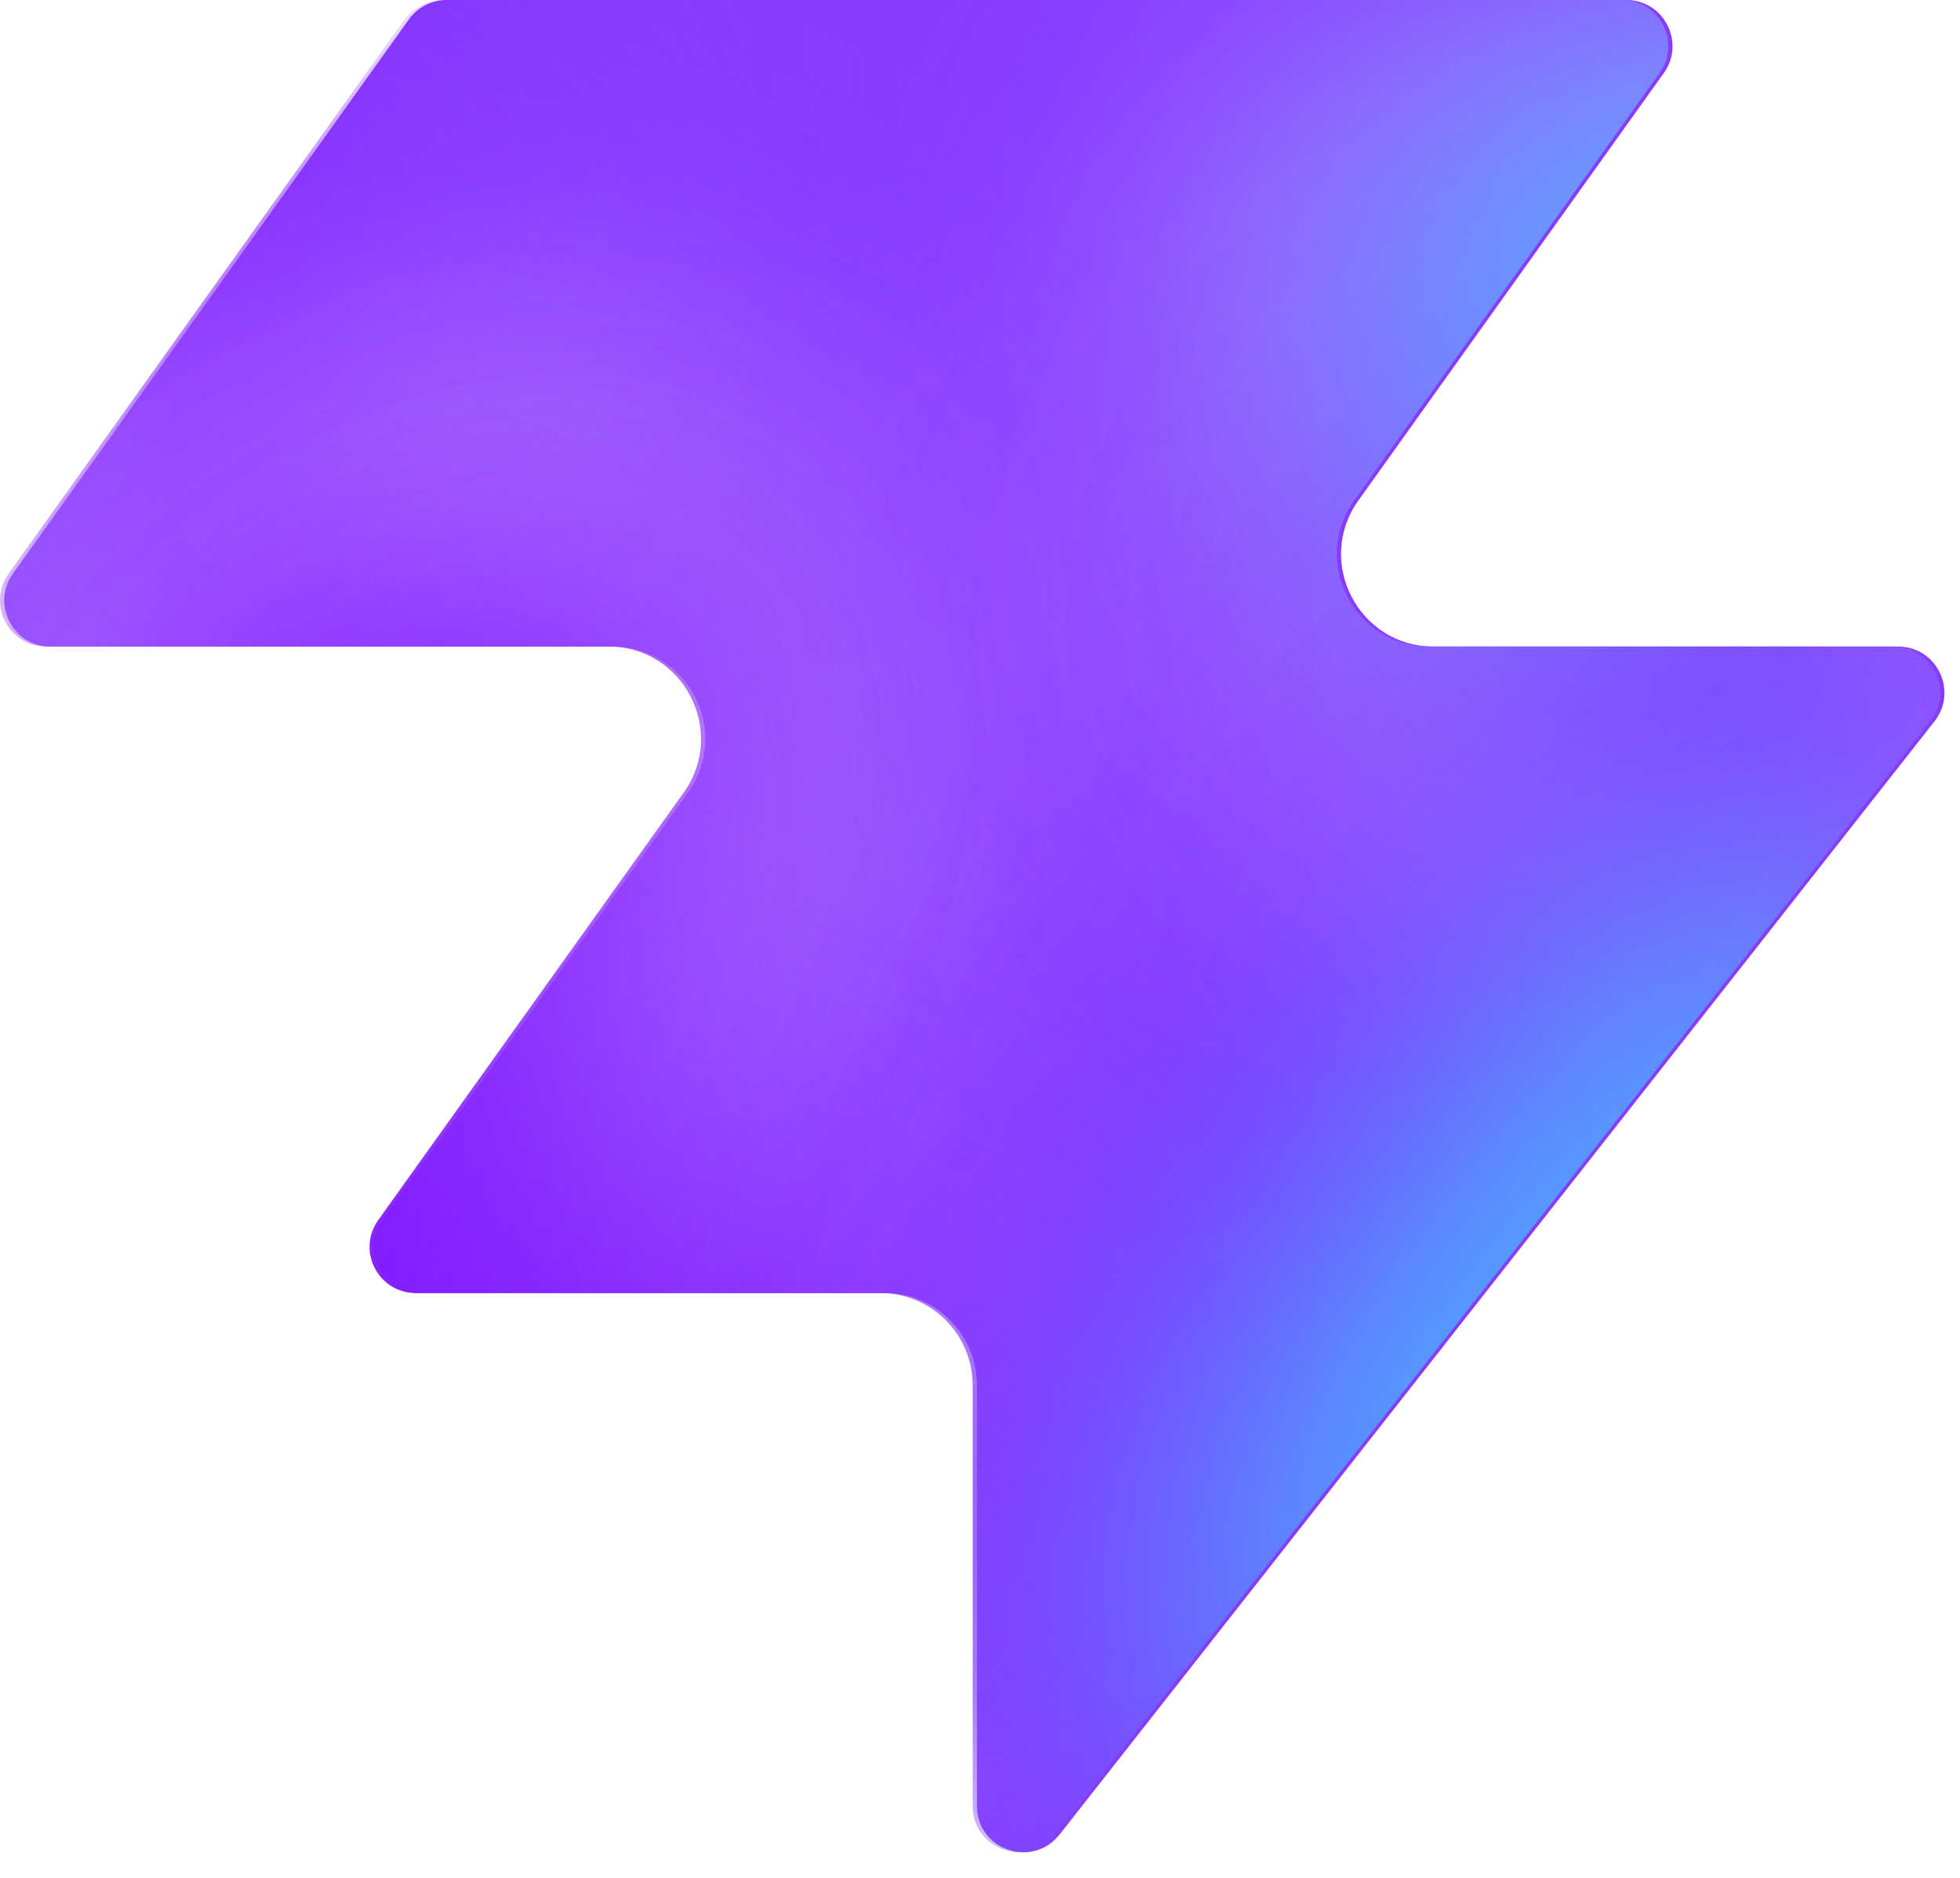
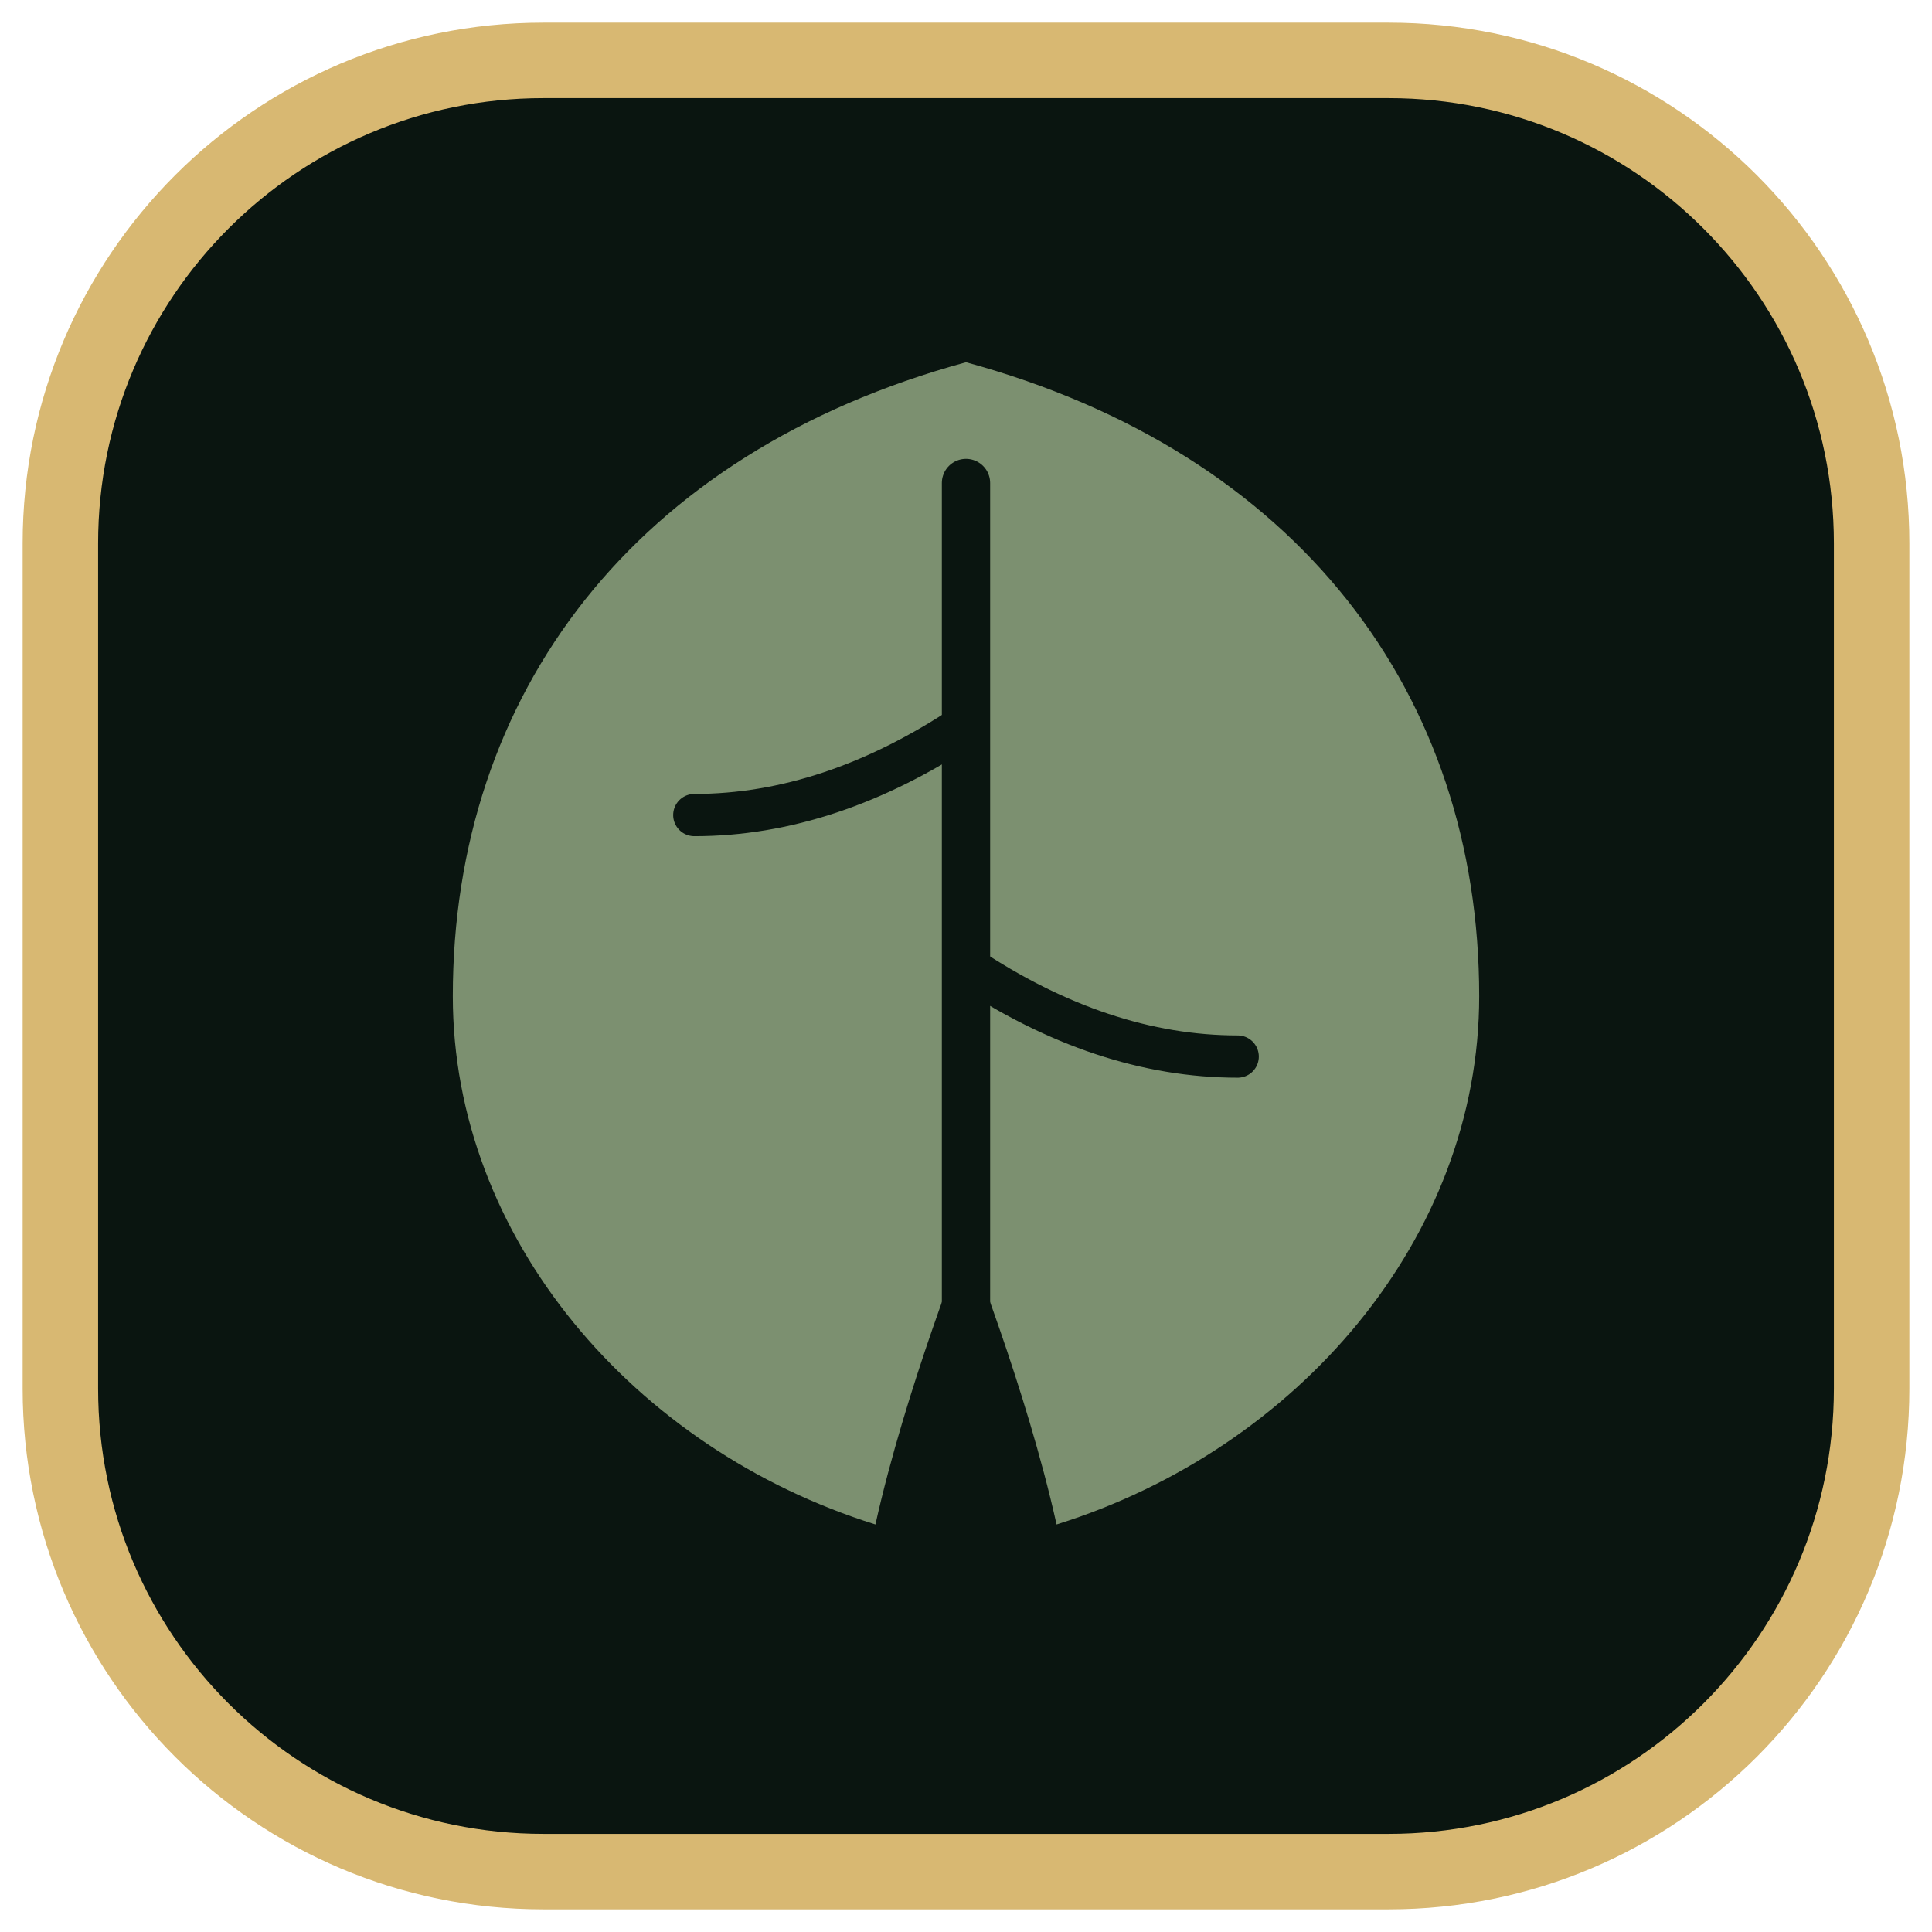
- <svg xmlns="http://www.w3.org/2000/svg" width="48" height="46" fill="none" viewBox="0 0 48 46">
-   <path fill="#863bff" d="M25.946 44.938c-.664.845-2.021.375-2.021-.698V33.937a2.26 2.26 0 0 0-2.262-2.262H10.287c-.92 0-1.456-1.04-.92-1.788l7.48-10.471c1.07-1.497 0-3.578-1.842-3.578H1.237c-.92 0-1.456-1.04-.92-1.788L10.013.474c.214-.297.556-.474.92-.474h28.894c.92 0 1.456 1.04.92 1.788l-7.48 10.471c-1.07 1.498 0 3.579 1.842 3.579h11.377c.943 0 1.473 1.088.89 1.83L25.947 44.94z" style="fill:#863bff;fill:color(display-p3 .525 .23 1);fill-opacity:1" />
-   <mask id="a" width="48" height="46" x="0" y="0" maskUnits="userSpaceOnUse" style="mask-type:alpha">
-     <path fill="#000" d="M25.842 44.938c-.664.844-2.021.375-2.021-.698V33.937a2.26 2.26 0 0 0-2.262-2.262H10.183c-.92 0-1.456-1.04-.92-1.788l7.48-10.471c1.07-1.498 0-3.579-1.842-3.579H1.133c-.92 0-1.456-1.04-.92-1.787L9.91.473c.214-.297.556-.474.92-.474h28.894c.92 0 1.456 1.04.92 1.788l-7.48 10.471c-1.07 1.498 0 3.578 1.842 3.578h11.377c.943 0 1.473 1.088.89 1.832L25.843 44.94z" style="fill:#000;fill-opacity:1" />
-   </mask>
-   <g mask="url(#a)">
-     <g filter="url(#b)">
-       <ellipse cx="5.508" cy="14.704" fill="#ede6ff" rx="5.508" ry="14.704" style="fill:#ede6ff;fill:color(display-p3 .927 .903 1);fill-opacity:1" transform="matrix(.00324 1 1 -.00324 -4.47 31.516)" />
-     </g>
-     <g filter="url(#c)">
-       <ellipse cx="10.399" cy="29.851" fill="#ede6ff" rx="10.399" ry="29.851" style="fill:#ede6ff;fill:color(display-p3 .927 .903 1);fill-opacity:1" transform="matrix(.00324 1 1 -.00324 -39.328 7.883)" />
-     </g>
-     <g filter="url(#d)">
-       <ellipse cx="5.508" cy="30.487" fill="#7e14ff" rx="5.508" ry="30.487" style="fill:#7e14ff;fill:color(display-p3 .492 .077 1);fill-opacity:1" transform="rotate(89.814 -25.913 -14.639)scale(1 -1)" />
-     </g>
-     <g filter="url(#e)">
-       <ellipse cx="5.508" cy="30.599" fill="#7e14ff" rx="5.508" ry="30.599" style="fill:#7e14ff;fill:color(display-p3 .492 .077 1);fill-opacity:1" transform="rotate(89.814 -32.644 -3.334)scale(1 -1)" />
-     </g>
-     <g filter="url(#f)">
-       <ellipse cx="5.508" cy="30.599" fill="#7e14ff" rx="5.508" ry="30.599" style="fill:#7e14ff;fill:color(display-p3 .492 .077 1);fill-opacity:1" transform="matrix(.00324 1 1 -.00324 -34.34 30.47)" />
-     </g>
-     <g filter="url(#g)">
-       <ellipse cx="14.072" cy="22.078" fill="#ede6ff" rx="14.072" ry="22.078" style="fill:#ede6ff;fill:color(display-p3 .927 .903 1);fill-opacity:1" transform="rotate(93.35 24.506 48.493)scale(-1 1)" />
-     </g>
-     <g filter="url(#h)">
-       <ellipse cx="3.47" cy="21.501" fill="#7e14ff" rx="3.47" ry="21.501" style="fill:#7e14ff;fill:color(display-p3 .492 .077 1);fill-opacity:1" transform="rotate(89.009 28.708 47.59)scale(-1 1)" />
-     </g>
-     <g filter="url(#i)">
-       <ellipse cx="3.47" cy="21.501" fill="#7e14ff" rx="3.47" ry="21.501" style="fill:#7e14ff;fill:color(display-p3 .492 .077 1);fill-opacity:1" transform="rotate(89.009 28.708 47.59)scale(-1 1)" />
-     </g>
-     <g filter="url(#j)">
-       <ellipse cx=".387" cy="8.972" fill="#7e14ff" rx="4.407" ry="29.108" style="fill:#7e14ff;fill:color(display-p3 .492 .077 1);fill-opacity:1" transform="rotate(39.51 .387 8.972)" />
-     </g>
-     <g filter="url(#k)">
-       <ellipse cx="47.523" cy="-6.092" fill="#7e14ff" rx="4.407" ry="29.108" style="fill:#7e14ff;fill:color(display-p3 .492 .077 1);fill-opacity:1" transform="rotate(37.892 47.523 -6.092)" />
-     </g>
-     <g filter="url(#l)">
-       <ellipse cx="41.412" cy="6.333" fill="#47bfff" rx="5.971" ry="9.665" style="fill:#47bfff;fill:color(display-p3 .28 .748 1);fill-opacity:1" transform="rotate(37.892 41.412 6.333)" />
-     </g>
-     <g filter="url(#m)">
-       <ellipse cx="-1.879" cy="38.332" fill="#7e14ff" rx="4.407" ry="29.108" style="fill:#7e14ff;fill:color(display-p3 .492 .077 1);fill-opacity:1" transform="rotate(37.892 -1.88 38.332)" />
-     </g>
-     <g filter="url(#n)">
-       <ellipse cx="-1.879" cy="38.332" fill="#7e14ff" rx="4.407" ry="29.108" style="fill:#7e14ff;fill:color(display-p3 .492 .077 1);fill-opacity:1" transform="rotate(37.892 -1.88 38.332)" />
-     </g>
-     <g filter="url(#o)">
-       <ellipse cx="35.651" cy="29.907" fill="#7e14ff" rx="4.407" ry="29.108" style="fill:#7e14ff;fill:color(display-p3 .492 .077 1);fill-opacity:1" transform="rotate(37.892 35.651 29.907)" />
-     </g>
-     <g filter="url(#p)">
-       <ellipse cx="38.418" cy="32.4" fill="#47bfff" rx="5.971" ry="15.297" style="fill:#47bfff;fill:color(display-p3 .28 .748 1);fill-opacity:1" transform="rotate(37.892 38.418 32.4)" />
-     </g>
-   </g>
-   <defs>
-     <filter id="b" width="60.045" height="41.654" x="-19.77" y="16.149" color-interpolation-filters="sRGB" filterUnits="userSpaceOnUse">
-       <feFlood flood-opacity="0" result="BackgroundImageFix" />
-       <feBlend in="SourceGraphic" in2="BackgroundImageFix" result="shape" />
-       <feGaussianBlur result="effect1_foregroundBlur_2002_17158" stdDeviation="7.659" />
-     </filter>
-     <filter id="c" width="90.34" height="51.437" x="-54.613" y="-7.533" color-interpolation-filters="sRGB" filterUnits="userSpaceOnUse">
-       <feFlood flood-opacity="0" result="BackgroundImageFix" />
-       <feBlend in="SourceGraphic" in2="BackgroundImageFix" result="shape" />
-       <feGaussianBlur result="effect1_foregroundBlur_2002_17158" stdDeviation="7.659" />
-     </filter>
-     <filter id="d" width="79.355" height="29.4" x="-49.64" y="2.03" color-interpolation-filters="sRGB" filterUnits="userSpaceOnUse">
-       <feFlood flood-opacity="0" result="BackgroundImageFix" />
-       <feBlend in="SourceGraphic" in2="BackgroundImageFix" result="shape" />
-       <feGaussianBlur result="effect1_foregroundBlur_2002_17158" stdDeviation="4.596" />
-     </filter>
-     <filter id="e" width="79.579" height="29.4" x="-45.045" y="20.029" color-interpolation-filters="sRGB" filterUnits="userSpaceOnUse">
-       <feFlood flood-opacity="0" result="BackgroundImageFix" />
-       <feBlend in="SourceGraphic" in2="BackgroundImageFix" result="shape" />
-       <feGaussianBlur result="effect1_foregroundBlur_2002_17158" stdDeviation="4.596" />
-     </filter>
-     <filter id="f" width="79.579" height="29.4" x="-43.513" y="21.178" color-interpolation-filters="sRGB" filterUnits="userSpaceOnUse">
-       <feFlood flood-opacity="0" result="BackgroundImageFix" />
-       <feBlend in="SourceGraphic" in2="BackgroundImageFix" result="shape" />
-       <feGaussianBlur result="effect1_foregroundBlur_2002_17158" stdDeviation="4.596" />
-     </filter>
-     <filter id="g" width="74.749" height="58.852" x="15.756" y="-17.901" color-interpolation-filters="sRGB" filterUnits="userSpaceOnUse">
-       <feFlood flood-opacity="0" result="BackgroundImageFix" />
-       <feBlend in="SourceGraphic" in2="BackgroundImageFix" result="shape" />
-       <feGaussianBlur result="effect1_foregroundBlur_2002_17158" stdDeviation="7.659" />
-     </filter>
-     <filter id="h" width="61.377" height="25.362" x="23.548" y="2.284" color-interpolation-filters="sRGB" filterUnits="userSpaceOnUse">
-       <feFlood flood-opacity="0" result="BackgroundImageFix" />
-       <feBlend in="SourceGraphic" in2="BackgroundImageFix" result="shape" />
-       <feGaussianBlur result="effect1_foregroundBlur_2002_17158" stdDeviation="4.596" />
-     </filter>
-     <filter id="i" width="61.377" height="25.362" x="23.548" y="2.284" color-interpolation-filters="sRGB" filterUnits="userSpaceOnUse">
-       <feFlood flood-opacity="0" result="BackgroundImageFix" />
-       <feBlend in="SourceGraphic" in2="BackgroundImageFix" result="shape" />
-       <feGaussianBlur result="effect1_foregroundBlur_2002_17158" stdDeviation="4.596" />
-     </filter>
-     <filter id="j" width="56.045" height="63.649" x="-27.636" y="-22.853" color-interpolation-filters="sRGB" filterUnits="userSpaceOnUse">
-       <feFlood flood-opacity="0" result="BackgroundImageFix" />
-       <feBlend in="SourceGraphic" in2="BackgroundImageFix" result="shape" />
-       <feGaussianBlur result="effect1_foregroundBlur_2002_17158" stdDeviation="4.596" />
-     </filter>
-     <filter id="k" width="54.814" height="64.646" x="20.116" y="-38.415" color-interpolation-filters="sRGB" filterUnits="userSpaceOnUse">
-       <feFlood flood-opacity="0" result="BackgroundImageFix" />
-       <feBlend in="SourceGraphic" in2="BackgroundImageFix" result="shape" />
-       <feGaussianBlur result="effect1_foregroundBlur_2002_17158" stdDeviation="4.596" />
-     </filter>
-     <filter id="l" width="33.541" height="35.313" x="24.641" y="-11.323" color-interpolation-filters="sRGB" filterUnits="userSpaceOnUse">
-       <feFlood flood-opacity="0" result="BackgroundImageFix" />
-       <feBlend in="SourceGraphic" in2="BackgroundImageFix" result="shape" />
-       <feGaussianBlur result="effect1_foregroundBlur_2002_17158" stdDeviation="4.596" />
-     </filter>
-     <filter id="m" width="54.814" height="64.646" x="-29.286" y="6.009" color-interpolation-filters="sRGB" filterUnits="userSpaceOnUse">
-       <feFlood flood-opacity="0" result="BackgroundImageFix" />
-       <feBlend in="SourceGraphic" in2="BackgroundImageFix" result="shape" />
-       <feGaussianBlur result="effect1_foregroundBlur_2002_17158" stdDeviation="4.596" />
-     </filter>
-     <filter id="n" width="54.814" height="64.646" x="-29.286" y="6.009" color-interpolation-filters="sRGB" filterUnits="userSpaceOnUse">
-       <feFlood flood-opacity="0" result="BackgroundImageFix" />
-       <feBlend in="SourceGraphic" in2="BackgroundImageFix" result="shape" />
-       <feGaussianBlur result="effect1_foregroundBlur_2002_17158" stdDeviation="4.596" />
-     </filter>
-     <filter id="o" width="54.814" height="64.646" x="8.244" y="-2.416" color-interpolation-filters="sRGB" filterUnits="userSpaceOnUse">
-       <feFlood flood-opacity="0" result="BackgroundImageFix" />
-       <feBlend in="SourceGraphic" in2="BackgroundImageFix" result="shape" />
-       <feGaussianBlur result="effect1_foregroundBlur_2002_17158" stdDeviation="4.596" />
-     </filter>
-     <filter id="p" width="39.409" height="43.623" x="18.713" y="10.588" color-interpolation-filters="sRGB" filterUnits="userSpaceOnUse">
-       <feFlood flood-opacity="0" result="BackgroundImageFix" />
-       <feBlend in="SourceGraphic" in2="BackgroundImageFix" result="shape" />
-       <feGaussianBlur result="effect1_foregroundBlur_2002_17158" stdDeviation="4.596" />
-     </filter>
-   </defs>
+ <svg xmlns="http://www.w3.org/2000/svg" viewBox="0 0 64 64" width="64" height="64">
+   <rect x="2" y="2" width="60" height="60" rx="16" fill="#0a1510" />
+   <rect x="2" y="2" width="60" height="60" rx="16" fill="none" stroke="#d8b872" stroke-width="2.5" />
+   <path d="M32 12c11 3 17 11 17 21 0 8-6 15-14 17.5C34 46 32 41 32 41s-2 5-3 9.5C21 48 15 41 15 33c0-10 6-18 17-21z" fill="#7c9070" />
+   <path d="M32 16v30" stroke="#0a1510" stroke-width="1.6" stroke-linecap="round" />
+   <path d="M32 24c-3 2-6 3-9 3M32 32c3 2 6 3 9 3" stroke="#0a1510" stroke-width="1.4" stroke-linecap="round" fill="none" />
</svg>
